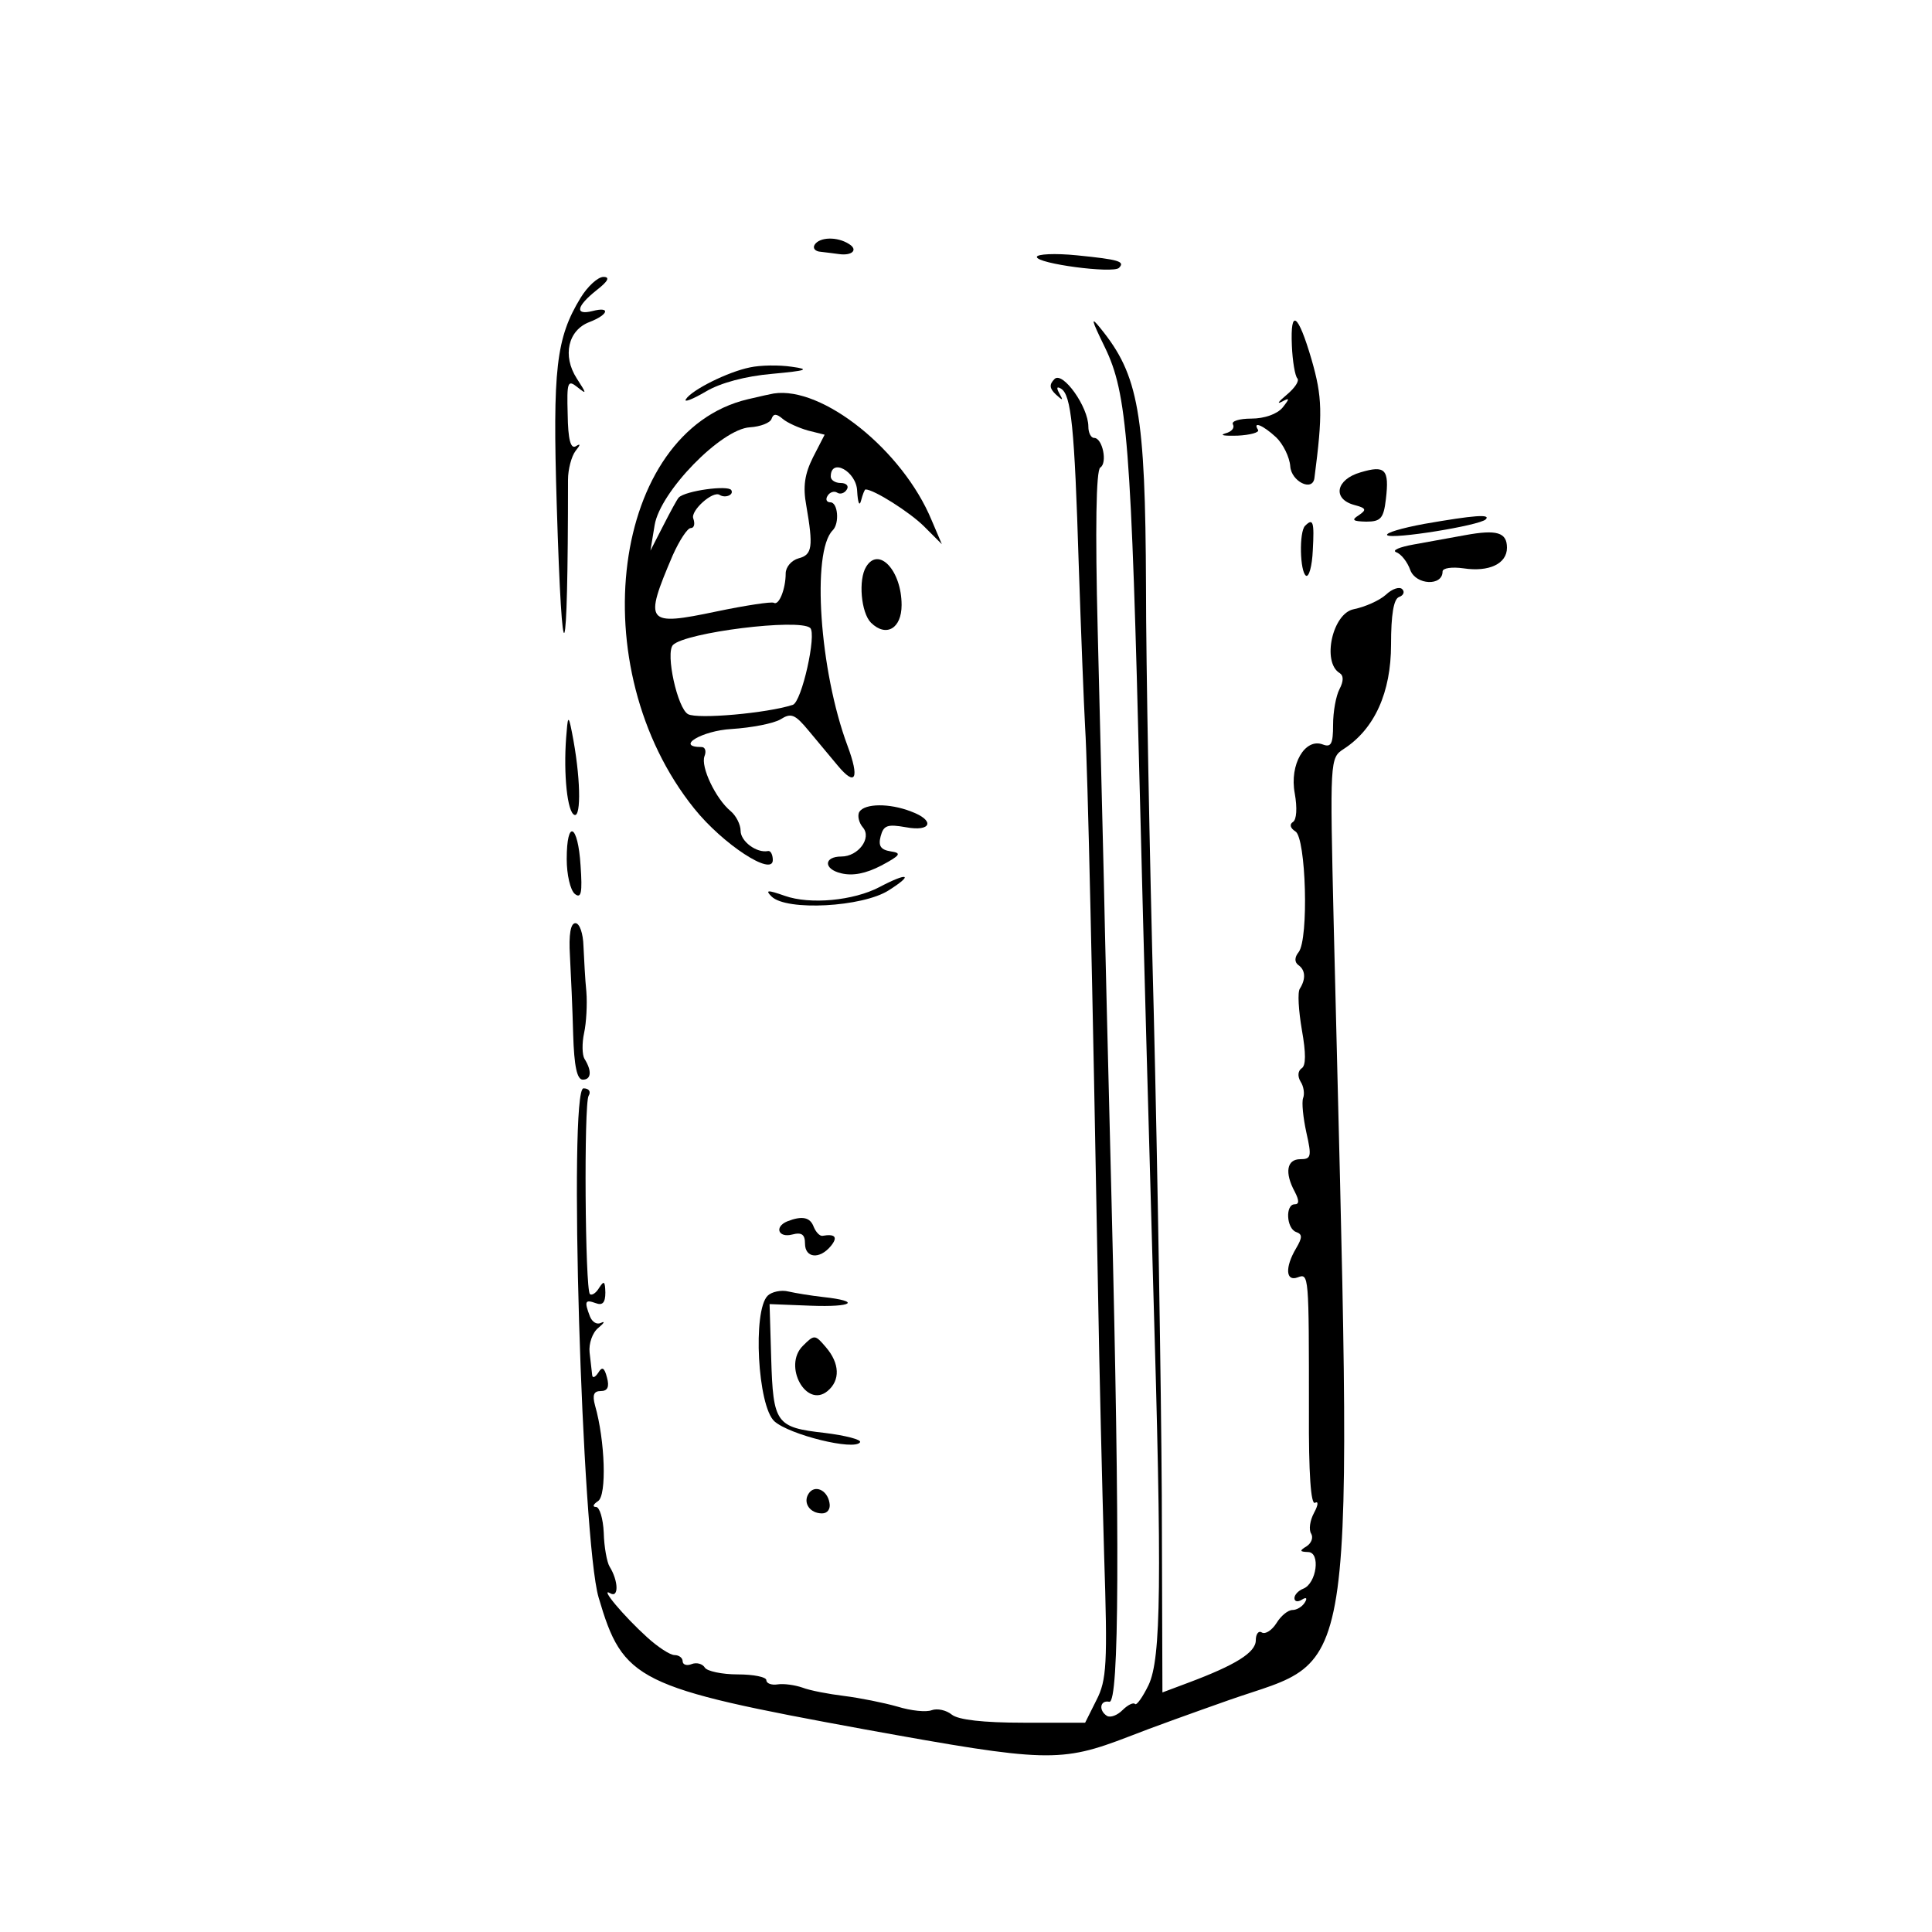
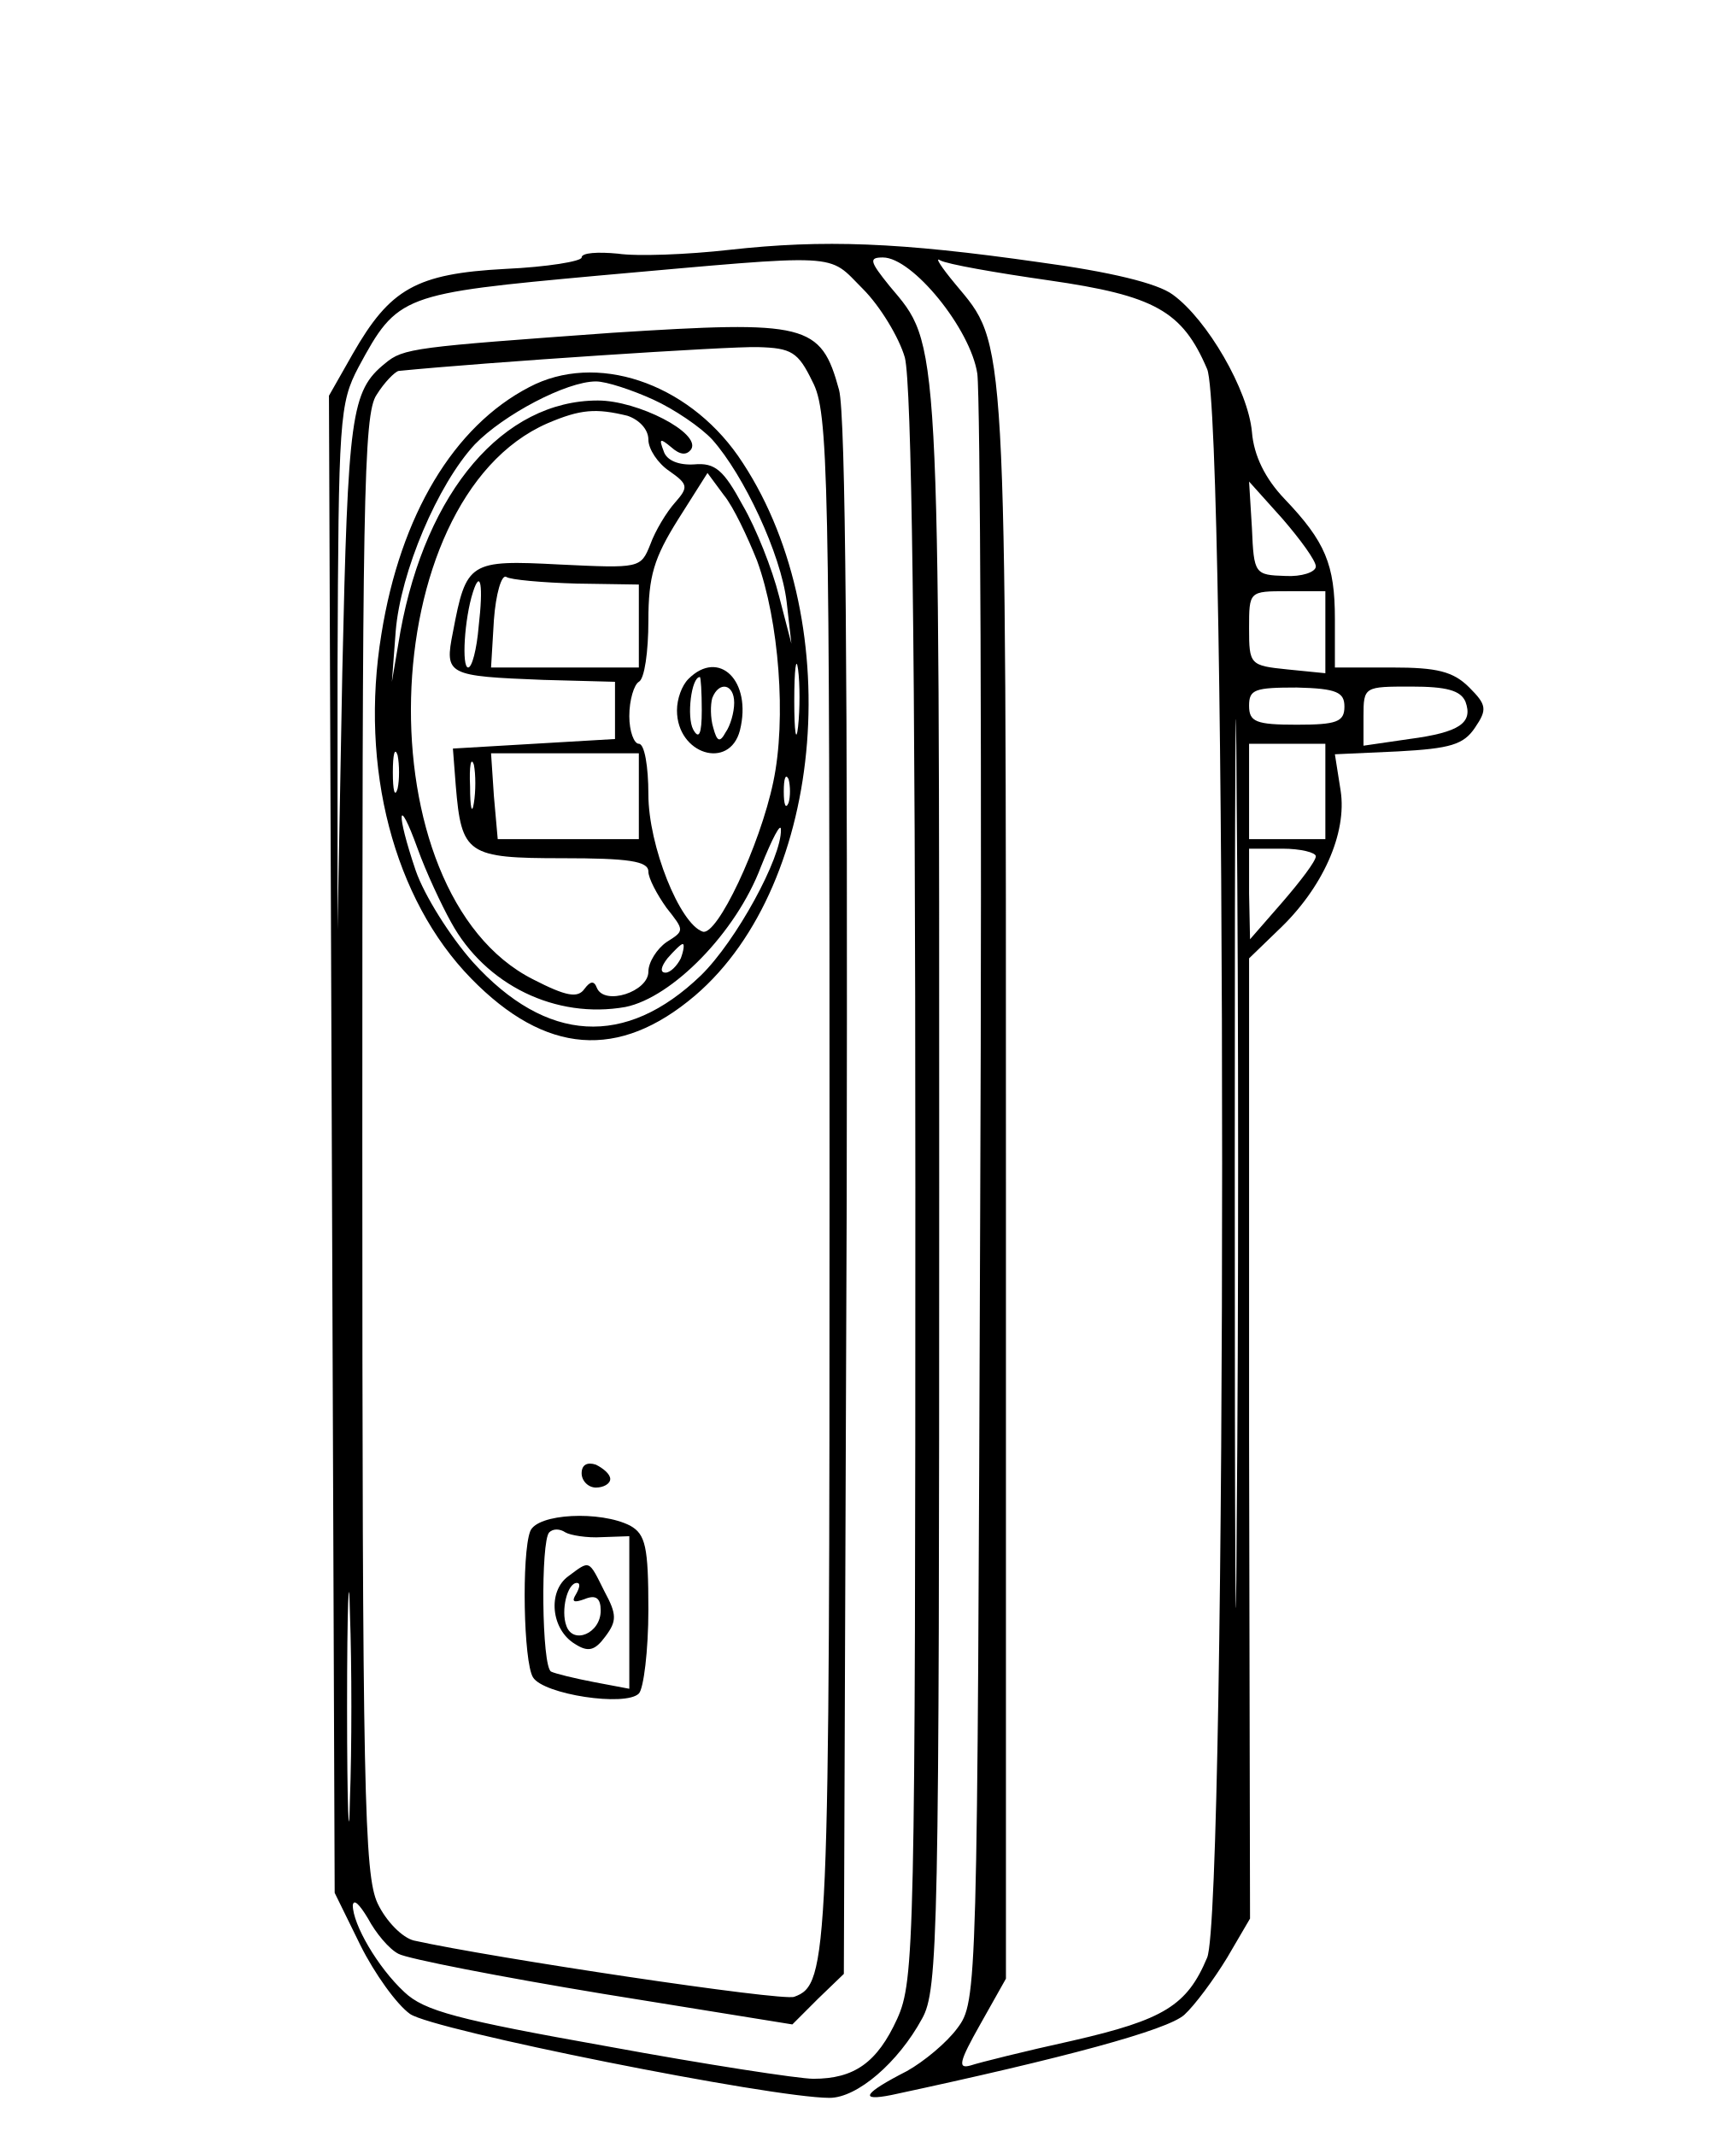
- <svg xmlns="http://www.w3.org/2000/svg" version="1.0" width="300pt" height="300pt" viewBox="0 0 300 300" preserveAspectRatio="xMidYMid meet">
-   <g transform="translate(0,300) scale(0.05,-0.05)" fill="#000000" stroke="none">
-     <path d="M2530 5240 c-7 -11 2 -21 19 -22 17 -2 42 -5 56 -7 41 -6 61 13 32 31 -37 24 -92 22 -107 -2z" />
-     <path d="M3220 5202 c0 -21 236 -52 255 -34 20 20 0 26 -130 39 -69 7 -125 4 -125 -5z" />
-     <path d="M1803 5075 c-76 -125 -87 -220 -74 -643 17 -561 35 -523 35 78 0 33 11 73 23 89 16 20 17 25 1 15 -16 -9 -24 22 -25 99 -3 102 0 109 31 84 29 -23 28 -20 -3 28 -45 70 -27 150 40 175 59 23 66 49 9 34 -56 -14 -50 15 13 65 36 28 42 41 21 41 -17 0 -49 -29 -71 -65z" />
-     <path d="M3431 4922 c70 -144 82 -295 109 -1392 12 -484 31 -1163 41 -1510 28 -941 25 -1170 -14 -1253 -18 -37 -37 -64 -42 -59 -5 6 -23 -3 -39 -19 -16 -16 -37 -24 -48 -18 -27 17 -22 50 7 44 31 -6 33 505 7 1555 -10 396 -21 846 -24 1000 -4 154 -12 502 -19 773 -8 315 -5 497 8 505 23 14 7 92 -19 92 -10 0 -18 16 -18 35 0 62 -80 173 -105 148 -17 -17 -16 -29 4 -48 22 -20 24 -20 11 3 -10 18 -8 23 5 15 32 -19 42 -121 55 -543 7 -209 16 -438 20 -510 8 -124 23 -803 40 -1750 4 -242 13 -611 19 -820 11 -338 8 -388 -24 -450 l-35 -70 -192 0 c-125 0 -202 9 -222 25 -17 14 -45 20 -62 14 -17 -7 -65 -2 -107 11 -42 12 -117 27 -165 33 -49 6 -107 17 -130 26 -23 8 -58 13 -77 10 -19 -3 -35 3 -35 13 0 10 -40 18 -89 18 -49 0 -95 10 -102 21 -7 12 -26 17 -41 11 -15 -6 -28 -2 -28 9 0 10 -11 19 -25 19 -14 0 -52 25 -85 55 -74 67 -149 157 -115 137 27 -16 26 38 -2 83 -8 13 -17 61 -18 105 -2 44 -13 80 -24 80 -12 0 -9 8 6 18 28 17 22 189 -9 297 -9 33 -4 45 18 45 21 0 27 13 19 42 -8 31 -15 35 -27 15 -10 -15 -18 -18 -19 -7 -1 11 -5 42 -8 70 -3 27 9 62 27 76 18 15 22 22 9 16 -13 -7 -28 2 -35 20 -18 47 -15 53 18 41 21 -8 30 1 30 33 -1 35 -4 38 -19 15 -10 -17 -23 -25 -29 -20 -15 16 -19 591 -4 616 8 13 1 23 -16 23 -47 0 -5 -1404 47 -1581 76 -259 118 -280 828 -410 563 -102 606 -104 819 -22 68 27 208 77 310 113 407 143 385 -17 326 2408 -12 514 -12 518 31 546 96 62 147 176 147 324 0 93 8 142 25 148 14 5 18 16 10 24 -8 9 -31 2 -51 -17 -20 -18 -65 -38 -100 -45 -66 -13 -99 -164 -44 -198 13 -8 13 -25 0 -50 -11 -21 -20 -70 -20 -111 0 -59 -6 -71 -32 -61 -55 21 -104 -62 -87 -152 8 -45 6 -82 -6 -89 -11 -7 -8 -19 8 -29 33 -20 42 -334 10 -375 -13 -16 -13 -31 -1 -40 22 -15 24 -43 5 -73 -8 -11 -4 -69 6 -128 13 -73 13 -112 -1 -120 -11 -8 -13 -24 -3 -41 10 -15 13 -38 8 -51 -5 -13 0 -61 10 -107 17 -75 15 -83 -19 -83 -42 0 -49 -42 -17 -101 14 -27 14 -39 0 -39 -30 0 -26 -75 4 -86 20 -7 20 -17 0 -51 -35 -59 -32 -104 5 -90 35 13 35 11 35 -418 -1 -190 6 -290 19 -282 11 6 10 -7 -3 -31 -13 -24 -17 -53 -9 -65 7 -12 1 -29 -14 -39 -23 -14 -22 -17 4 -18 40 0 27 -98 -15 -114 -15 -6 -27 -19 -27 -29 0 -11 10 -13 23 -5 14 9 18 5 9 -9 -8 -13 -25 -23 -38 -23 -14 0 -36 -18 -50 -41 -14 -22 -34 -35 -45 -29 -10 7 -19 -4 -19 -24 0 -38 -63 -77 -210 -132 l-80 -30 -2 613 c-2 337 -13 1014 -25 1503 -13 490 -24 1083 -24 1319 -2 538 -23 656 -141 801 -32 40 -29 28 13 -58z" />
-     <path d="M4012 4927 c2 -49 10 -95 17 -102 7 -8 -8 -30 -33 -51 -25 -21 -32 -30 -16 -22 26 14 26 11 3 -18 -17 -20 -56 -34 -97 -34 -37 0 -63 -8 -57 -18 6 -11 -4 -23 -24 -28 -19 -6 -2 -8 38 -7 40 2 69 10 64 18 -18 28 15 15 56 -23 22 -21 42 -62 44 -90 3 -47 69 -80 75 -37 26 200 25 251 -9 369 -42 143 -66 160 -61 43z" />
-     <path d="M2329 4859 c-69 -14 -181 -70 -199 -99 -7 -11 21 0 62 24 45 27 124 48 206 55 108 10 119 14 61 22 -40 6 -98 5 -130 -2z" />
-     <path d="M2322 4760 c-422 -100 -518 -833 -166 -1271 89 -111 244 -212 244 -160 0 17 -7 30 -15 28 -35 -7 -85 30 -85 63 0 19 -14 47 -31 61 -46 38 -94 138 -81 171 6 15 2 28 -9 28 -84 0 1 51 93 56 62 4 130 17 152 30 33 21 45 16 88 -36 27 -33 68 -81 90 -108 55 -66 68 -40 30 62 -87 233 -112 603 -46 669 22 22 16 87 -7 87 -12 0 -16 9 -9 20 7 12 21 16 30 10 9 -6 23 -2 30 10 7 11 -2 20 -19 20 -17 0 -31 9 -31 20 0 60 80 16 82 -45 2 -36 7 -49 12 -30 5 19 11 35 14 35 26 0 138 -71 182 -115 l55 -55 -32 75 c-90 217 -339 416 -490 393 -7 -1 -43 -9 -81 -18z m187 -97 l52 -13 -36 -70 c-26 -52 -32 -91 -21 -150 22 -128 19 -153 -24 -164 -22 -6 -40 -27 -40 -47 0 -48 -21 -101 -37 -91 -7 4 -87 -8 -178 -27 -219 -46 -226 -37 -136 174 21 47 46 85 56 85 11 0 14 13 8 30 -9 24 61 87 82 73 17 -11 45 0 36 15 -10 16 -142 -2 -163 -23 -5 -5 -26 -44 -48 -87 l-40 -78 13 79 c17 104 207 299 296 304 33 2 63 14 67 26 6 17 15 17 35 0 14 -12 50 -28 78 -36z m7 -613 c21 -18 -26 -230 -54 -239 -80 -26 -295 -45 -325 -29 -33 17 -71 190 -47 215 39 39 391 83 426 53z" />
-     <path d="M4225 4533 c-76 -22 -88 -82 -20 -101 38 -10 40 -15 15 -32 -24 -15 -19 -19 23 -20 45 0 54 10 61 70 11 93 -2 106 -79 83z" />
-     <path d="M4423 4373 c-70 -13 -121 -28 -115 -35 15 -14 287 30 306 49 17 17 -36 13 -191 -14z" />
-     <path d="M4053 4367 c-19 -19 -16 -143 3 -155 9 -5 19 30 21 79 5 89 1 101 -24 76z" />
-     <path d="M4550 4338 c-44 -8 -116 -21 -160 -29 -44 -8 -68 -18 -54 -24 15 -5 35 -30 44 -56 18 -46 100 -50 100 -4 0 11 29 15 65 10 79 -12 135 14 135 64 0 48 -32 57 -130 39z" />
-     <path d="M2690 4240 c-25 -40 -16 -143 15 -174 47 -46 95 -18 95 55 0 107 -71 183 -110 119z" />
-     <path d="M1760 3730 c-11 -112 -1 -237 20 -258 24 -24 25 94 1 228 -14 77 -17 82 -21 30z" />
-     <path d="M2669 3479 c-7 -11 -2 -34 11 -49 28 -33 -15 -90 -67 -90 -55 0 -56 -39 -1 -52 36 -9 77 -1 125 24 60 32 64 39 29 44 -31 5 -39 17 -31 47 9 34 21 38 78 28 80 -15 92 21 16 49 -67 26 -143 25 -160 -1z" />
-     <path d="M1760 3332 c0 -48 11 -96 25 -108 20 -16 24 3 18 88 -8 129 -43 146 -43 20z" />
-     <path d="M2731 3245 c-80 -42 -215 -55 -294 -27 -54 19 -61 18 -41 -2 46 -46 283 -33 364 19 79 50 60 57 -29 10z" />
-     <path d="M1770 3032 c3 -56 8 -166 10 -244 3 -100 12 -141 30 -141 26 0 29 27 5 65 -7 12 -8 48 -1 80 7 32 10 90 7 128 -4 39 -7 102 -9 142 -1 39 -12 71 -25 71 -15 0 -21 -35 -17 -101z" />
-     <path d="M2445 2207 c-41 -17 -28 -52 15 -41 30 8 40 0 40 -28 0 -45 45 -50 80 -8 23 28 14 39 -26 32 -8 -1 -20 11 -27 28 -11 30 -36 35 -82 17z" />
-     <path d="M2384 1976 c-47 -47 -31 -343 21 -390 47 -42 249 -92 266 -65 5 8 -45 21 -110 29 -151 17 -160 29 -166 232 l-5 168 128 -5 c131 -5 158 14 38 27 -36 4 -85 12 -107 17 -23 6 -53 -1 -65 -13z" />
-     <path d="M2493 1820 c-62 -62 11 -195 77 -140 40 33 38 86 -5 136 -34 40 -36 40 -72 4z" />
-     <path d="M2511 1361 c-18 -28 4 -61 42 -61 17 0 27 14 23 33 -7 41 -47 57 -65 28z" />
+ <svg xmlns="http://www.w3.org/2000/svg" version="1.0" width="182pt" height="224pt" viewBox="0 0 182 224" preserveAspectRatio="xMidYMid meet">
+   <g transform="translate(0,224) scale(0.1,-0.1)" fill="#000000" stroke="none">
+     <path d="M765 1978 c-44 -5 -97 -7 -117 -4 -21 2 -38 1 -38 -4 0 -4 -36 -10 -80 -12 -94 -5 -121 -21 -160 -89 l-25 -44 3 -785 3 -785 27 -55 c15 -30 38 -62 52 -72 24 -17 379 -88 440 -88 29 0 72 37 97 83 17 30 18 89 18 872 0 903 1 882 -52 945 -21 26 -22 30 -7 30 31 0 92 -75 99 -122 3 -24 5 -417 3 -875 -3 -823 -3 -832 -24 -860 -11 -15 -35 -35 -53 -45 -45 -23 -51 -32 -16 -25 182 39 289 68 307 84 11 10 31 37 45 60 l24 41 -1 504 0 503 30 29 c47 44 73 102 66 147 l-6 38 66 3 c55 3 69 7 81 25 13 19 12 24 -6 42 -17 17 -34 21 -81 21 l-60 0 0 51 c0 57 -10 81 -53 126 -20 21 -32 45 -34 70 -4 44 -47 118 -83 144 -16 12 -66 24 -140 34 -147 21 -226 24 -325 13z m140 -41 c18 -18 38 -51 44 -72 7 -28 11 -298 11 -870 0 -793 -1 -832 -19 -872 -21 -46 -45 -63 -88 -63 -15 0 -113 15 -216 34 -157 28 -192 37 -213 57 -28 26 -54 71 -54 91 1 7 7 1 16 -14 8 -15 22 -32 32 -37 9 -5 106 -24 215 -42 l198 -32 27 27 27 26 3 811 c1 546 -1 823 -8 850 -19 70 -34 73 -238 60 -207 -15 -219 -16 -238 -32 -36 -29 -39 -54 -45 -324 l-5 -270 0 275 c1 261 2 277 22 315 41 76 45 77 252 96 259 23 239 24 277 -14z m195 9 c111 -16 140 -32 166 -93 21 -48 21 -1618 0 -1666 -21 -50 -45 -65 -141 -87 -50 -11 -98 -23 -107 -26 -14 -4 -12 4 10 43 l27 48 0 835 c0 901 1 877 -53 942 -15 18 -22 29 -16 25 7 -4 58 -13 114 -21z m-248 -106 c17 -32 18 -93 18 -837 0 -818 -1 -844 -37 -857 -12 -5 -318 41 -399 59 -12 3 -29 20 -38 39 -14 30 -16 117 -16 796 0 672 1 766 15 786 8 13 19 24 23 25 90 9 347 26 377 25 35 -1 42 -5 57 -36z m445 -1198 c-1 -207 -2 -37 -2 378 0 415 1 585 2 377 2 -207 2 -547 0 -755z m83 1004 c0 -6 -15 -11 -32 -10 -32 1 -33 2 -35 50 l-3 49 35 -39 c19 -22 35 -44 35 -50z m10 -69 l0 -43 -40 4 c-39 4 -40 5 -40 43 0 39 0 39 40 39 l40 0 0 -43z m20 -78 c0 -16 -8 -19 -50 -19 -43 0 -50 3 -50 20 0 17 6 19 50 19 42 -1 50 -5 50 -20z m127 5 c8 -22 -6 -32 -59 -39 l-48 -7 0 31 c0 31 1 31 50 31 37 0 52 -4 57 -16z m-147 -94 l0 -50 -40 0 -40 0 0 50 0 50 40 0 40 0 0 -50z m-10 -68 c0 -5 -16 -26 -35 -48 l-34 -39 -1 48 0 47 35 0 c19 0 35 -4 35 -8z m-1013 -989 c-1 -54 -3 -10 -3 97 0 107 2 151 3 98 2 -54 2 -142 0 -195z" />
+     <path d="M555 1834 c-79 -41 -135 -134 -155 -259 -23 -140 13 -278 94 -361 78 -80 155 -86 235 -18 138 118 160 400 45 566 -54 77 -149 109 -219 72z m130 -13 c22 -10 50 -29 62 -42 33 -37 72 -120 78 -170 l5 -44 -13 50 c-7 28 -24 71 -38 95 -20 37 -29 45 -51 43 -16 -1 -29 4 -32 14 -5 13 -4 14 8 4 9 -8 16 -9 21 -2 10 17 -56 51 -98 51 -99 0 -180 -95 -207 -242 l-9 -53 4 53 c5 62 44 154 83 196 30 31 96 66 127 66 11 0 38 -9 60 -19z m-27 -17 c12 -4 22 -14 22 -25 0 -10 10 -25 22 -33 20 -14 20 -17 6 -33 -9 -10 -21 -30 -26 -44 -10 -25 -11 -25 -95 -21 -95 5 -98 3 -112 -71 -9 -45 -6 -46 95 -50 l75 -2 0 -30 0 -30 -85 -5 -85 -5 3 -39 c6 -72 12 -76 112 -76 69 0 90 -3 90 -14 0 -7 9 -24 19 -38 19 -24 19 -24 0 -36 -10 -7 -19 -21 -19 -31 0 -21 -46 -36 -54 -17 -3 8 -7 7 -13 -1 -7 -10 -19 -8 -54 10 -178 90 -168 503 15 583 35 15 51 16 84 8z m136 -152 c23 -63 31 -166 17 -232 -14 -67 -59 -162 -74 -157 -24 8 -57 90 -57 144 0 29 -4 53 -10 53 -5 0 -10 13 -10 29 0 17 5 33 10 36 6 3 10 32 10 64 0 47 6 66 31 106 l31 49 17 -23 c10 -12 25 -44 35 -69z m-189 -24 l65 -1 0 -43 0 -44 -77 0 -78 0 3 50 c2 27 8 48 13 45 4 -3 38 -6 74 -7z m-103 -45 c-2 -24 -7 -43 -11 -43 -7 0 -4 51 5 79 8 25 11 7 6 -36z m335 -105 c-2 -18 -4 -6 -4 27 0 33 2 48 4 33 2 -15 2 -42 0 -60z m-420 -65 c-3 -10 -5 -2 -5 17 0 19 2 27 5 18 2 -10 2 -26 0 -35z m80 -15 c-2 -13 -4 -5 -4 17 -1 22 1 32 4 23 2 -10 2 -28 0 -40z m173 7 l0 -45 -74 0 -74 0 -4 45 -3 45 77 0 78 0 0 -45z m157 -7 c-3 -7 -5 -2 -5 12 0 14 2 19 5 13 2 -7 2 -19 0 -25z m-354 -125 c36 -66 110 -102 183 -89 49 10 116 78 142 147 12 30 21 47 21 39 1 -29 -47 -117 -84 -153 -79 -76 -162 -71 -239 14 -24 27 -51 70 -60 96 -21 62 -19 81 2 23 9 -25 25 -59 35 -77z m241 -38 c-4 -8 -11 -15 -16 -15 -6 0 -5 6 2 15 7 8 14 15 16 15 2 0 1 -7 -2 -15z" />
+     <path d="M722 1528 c-7 -7 -12 -21 -12 -33 0 -46 55 -63 66 -21 13 52 -22 86 -54 54z m14 -33 c0 -25 -3 -31 -9 -20 -7 13 -2 55 7 55 1 0 2 -16 2 -35z m34 8 c0 -10 -4 -24 -9 -31 -6 -11 -9 -10 -13 5 -3 10 -3 24 -1 31 7 18 23 15 23 -5z" />
+     <path d="M610 695 c0 -8 7 -15 15 -15 8 0 15 4 15 9 0 5 -7 11 -15 15 -9 3 -15 0 -15 -9z" />
+     <path d="M556 634 c-9 -24 -7 -137 3 -153 11 -18 97 -31 111 -17 5 5 10 45 10 88 0 66 -3 79 -19 88 -31 16 -98 13 -105 -6z m75 -6 l29 1 0 -80 0 -80 -37 7 c-21 4 -41 9 -45 11 -10 5 -11 137 -2 146 4 4 11 4 17 0 5 -3 23 -6 38 -5z" />
+     <path d="M596 587 c-22 -16 -18 -56 7 -71 14 -9 21 -7 32 8 12 16 12 23 -1 47 -17 34 -15 33 -38 16z m8 -19 c-5 -8 -2 -9 9 -5 12 5 17 1 17 -12 0 -24 -29 -36 -36 -16 -6 16 1 45 11 45 4 0 3 -5 -1 -12z" />
  </g>
</svg>
